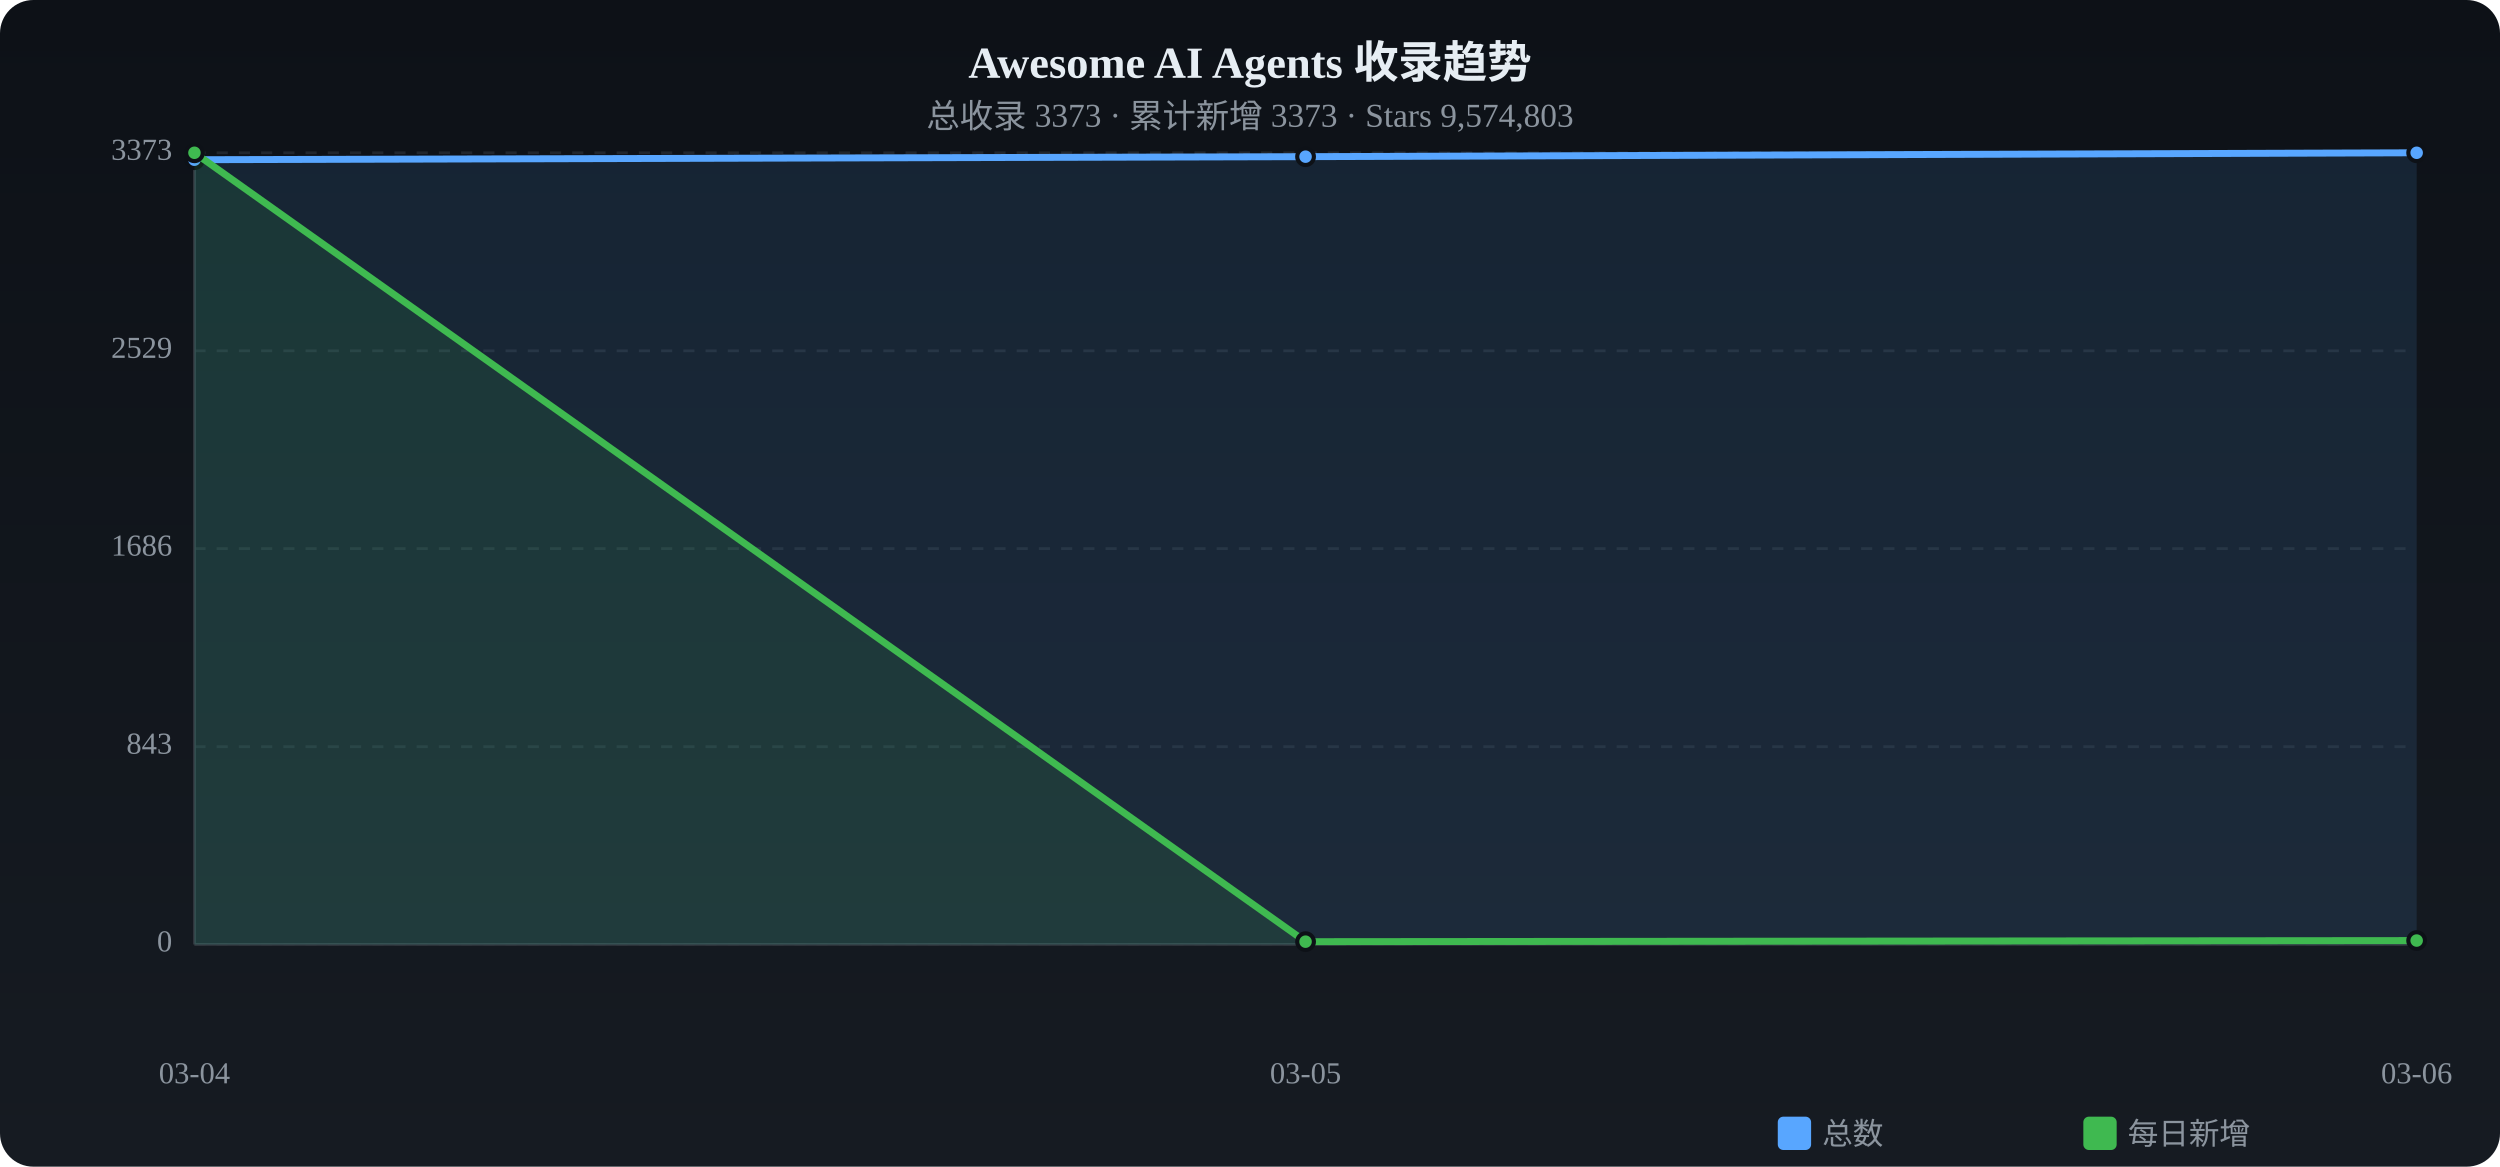
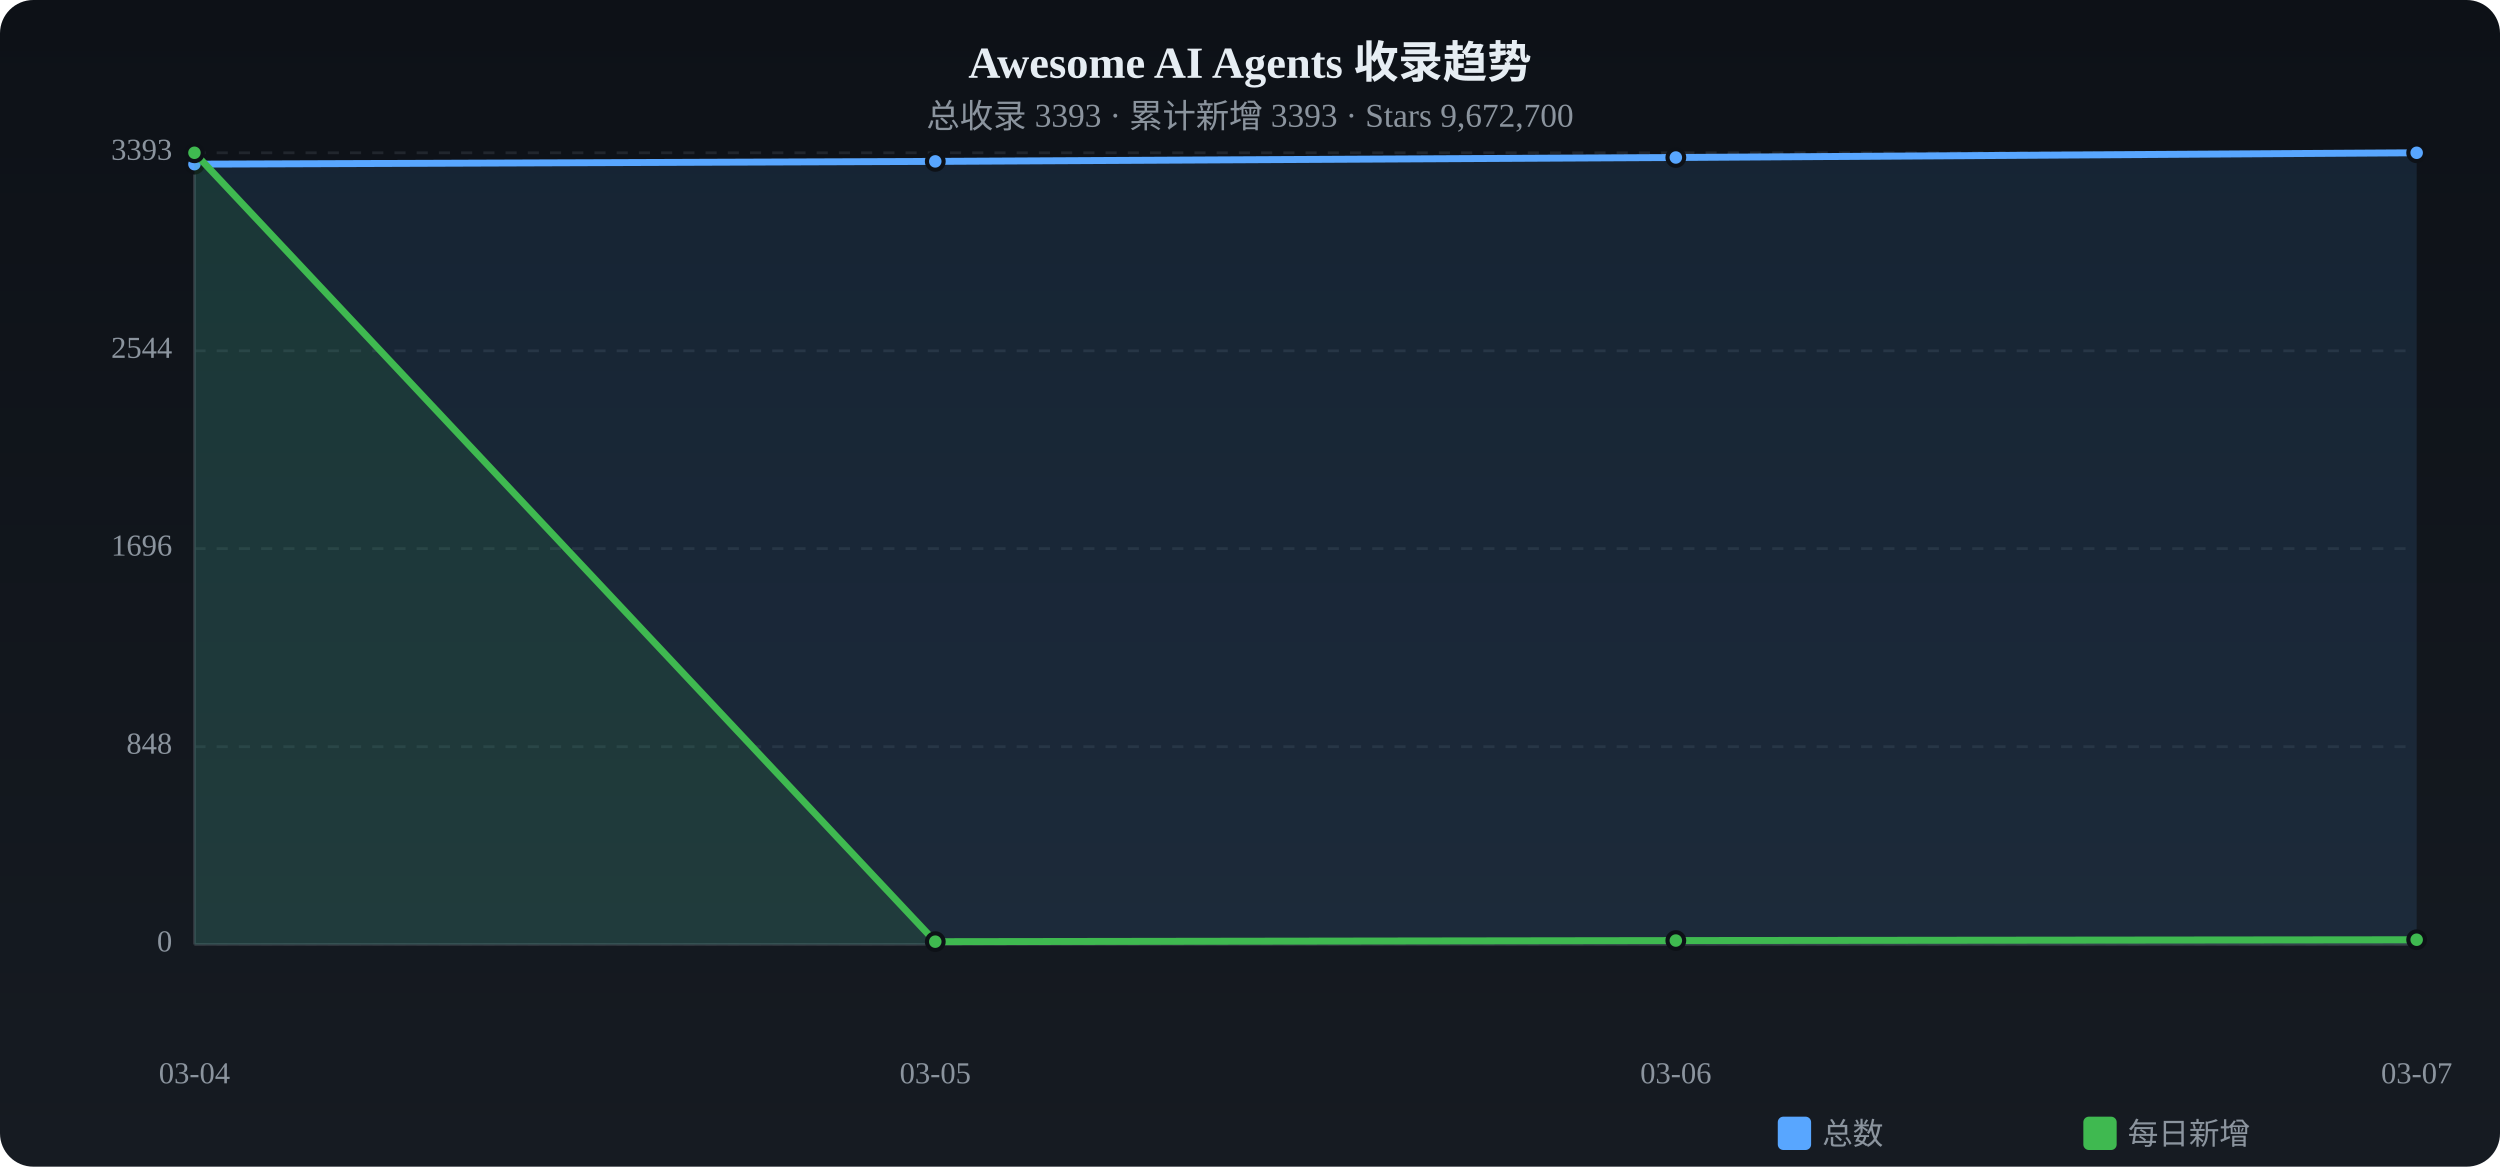
<svg xmlns="http://www.w3.org/2000/svg" viewBox="0 0 900 420" width="900" height="420">
  <defs>
    <linearGradient id="tbg" x1="0%" y1="0%" x2="0%" y2="100%">
      <stop offset="0%" stop-color="#0d1117" />
      <stop offset="100%" stop-color="#161b22" />
    </linearGradient>
  </defs>
  <rect width="900" height="420" rx="12" fill="url(#tbg)" />
  <text x="450.0" y="28" text-anchor="middle" fill="#e6edf3" font-size="16" font-weight="bold">Awesome AI Agents 收录趋势</text>
-   <text x="450.0" y="46" text-anchor="middle" fill="#8b949e" font-size="12">总收录 3373 · 累计新增 3373 · Stars 9,574,803</text>
+   <text x="450.0" y="46" text-anchor="middle" fill="#8b949e" font-size="12">总收录 3393 · 累计新增 3393 · Stars 9,672,700</text>
  <text x="62" y="340.0" text-anchor="end" fill="#8b949e" font-size="11" dominant-baseline="middle">0</text>
  <line x1="70" y1="340.0" x2="870" y2="340.0" stroke="#21262d" stroke-dasharray="4 4" />
-   <text x="62" y="268.8" text-anchor="end" fill="#8b949e" font-size="11" dominant-baseline="middle">843</text>
+   <text x="62" y="268.8" text-anchor="end" fill="#8b949e" font-size="11" dominant-baseline="middle">848</text>
  <line x1="70" y1="268.8" x2="870" y2="268.8" stroke="#21262d" stroke-dasharray="4 4" />
-   <text x="62" y="197.5" text-anchor="end" fill="#8b949e" font-size="11" dominant-baseline="middle">1686</text>
+   <text x="62" y="197.5" text-anchor="end" fill="#8b949e" font-size="11" dominant-baseline="middle">1696</text>
  <line x1="70" y1="197.5" x2="870" y2="197.5" stroke="#21262d" stroke-dasharray="4 4" />
-   <text x="62" y="126.3" text-anchor="end" fill="#8b949e" font-size="11" dominant-baseline="middle">2529</text>
+   <text x="62" y="126.3" text-anchor="end" fill="#8b949e" font-size="11" dominant-baseline="middle">2544</text>
  <line x1="70" y1="126.3" x2="870" y2="126.3" stroke="#21262d" stroke-dasharray="4 4" />
-   <text x="62" y="55.0" text-anchor="end" fill="#8b949e" font-size="11" dominant-baseline="middle">3373</text>
+   <text x="62" y="55.0" text-anchor="end" fill="#8b949e" font-size="11" dominant-baseline="middle">3393</text>
  <line x1="70" y1="55.0" x2="870" y2="55.0" stroke="#21262d" stroke-dasharray="4 4" />
  <line x1="70" y1="55" x2="70" y2="340" stroke="#30363d" />
  <line x1="70" y1="340" x2="870" y2="340" stroke="#30363d" />
-   <path d="M70.0,57.5 L470.0,56.4 L870.0,55.0 L870.0,340 L70.0,340 Z" fill="#58a6ff" opacity="0.12" />
-   <polyline points="70.0,57.5 470.0,56.4 870.0,55.0" fill="none" stroke="#58a6ff" stroke-width="2.5" stroke-linecap="round" stroke-linejoin="round" />
-   <circle cx="70.0" cy="57.5" r="3" fill="#58a6ff" stroke="#0d1117" stroke-width="1.5" />
-   <circle cx="470.0" cy="56.4" r="3" fill="#58a6ff" stroke="#0d1117" stroke-width="1.5" />
+   <path d="M70.0,59.1 L336.7,58.1 L603.3,56.7 L870.0,55.0 L870.0,340 L70.0,340 Z" fill="#58a6ff" opacity="0.12" />
+   <polyline points="70.0,59.1 336.7,58.1 603.3,56.7 870.0,55.0" fill="none" stroke="#58a6ff" stroke-width="2.5" stroke-linecap="round" stroke-linejoin="round" />
+   <circle cx="70.0" cy="59.1" r="3" fill="#58a6ff" stroke="#0d1117" stroke-width="1.5" />
+   <circle cx="336.7" cy="58.1" r="3" fill="#58a6ff" stroke="#0d1117" stroke-width="1.5" />
+   <circle cx="603.3" cy="56.7" r="3" fill="#58a6ff" stroke="#0d1117" stroke-width="1.5" />
  <circle cx="870.0" cy="55.0" r="3" fill="#58a6ff" stroke="#0d1117" stroke-width="1.5" />
-   <path d="M70.0,55.0 L470.0,339.0 L870.0,338.6 L870.0,340 L70.0,340 Z" fill="#3fb950" opacity="0.12" />
-   <polyline points="70.0,55.0 470.0,339.0 870.0,338.6" fill="none" stroke="#3fb950" stroke-width="2.5" stroke-linecap="round" stroke-linejoin="round" />
+   <path d="M70.0,55.0 L336.7,339.0 L603.3,338.6 L870.0,338.3 L870.0,340 L70.0,340 Z" fill="#3fb950" opacity="0.12" />
+   <polyline points="70.0,55.0 336.7,339.0 603.3,338.6 870.0,338.3" fill="none" stroke="#3fb950" stroke-width="2.5" stroke-linecap="round" stroke-linejoin="round" />
  <circle cx="70.0" cy="55.0" r="3" fill="#3fb950" stroke="#0d1117" stroke-width="1.5" />
-   <circle cx="470.0" cy="339.0" r="3" fill="#3fb950" stroke="#0d1117" stroke-width="1.5" />
-   <circle cx="870.0" cy="338.6" r="3" fill="#3fb950" stroke="#0d1117" stroke-width="1.5" />
+   <circle cx="336.7" cy="339.0" r="3" fill="#3fb950" stroke="#0d1117" stroke-width="1.5" />
+   <circle cx="603.3" cy="338.6" r="3" fill="#3fb950" stroke="#0d1117" stroke-width="1.5" />
+   <circle cx="870.0" cy="338.3" r="3" fill="#3fb950" stroke="#0d1117" stroke-width="1.5" />
  <text x="70.0" y="390" text-anchor="middle" fill="#8b949e" font-size="11">03-04</text>
-   <text x="470.0" y="390" text-anchor="middle" fill="#8b949e" font-size="11">03-05</text>
-   <text x="870.0" y="390" text-anchor="middle" fill="#8b949e" font-size="11">03-06</text>
+   <text x="336.7" y="390" text-anchor="middle" fill="#8b949e" font-size="11">03-05</text>
+   <text x="603.3" y="390" text-anchor="middle" fill="#8b949e" font-size="11">03-06</text>
+   <text x="870.0" y="390" text-anchor="middle" fill="#8b949e" font-size="11">03-07</text>
  <rect x="640" y="402" width="12" height="12" rx="2" fill="#58a6ff" />
  <text x="656" y="412" fill="#8b949e" font-size="11">总数</text>
  <rect x="750" y="402" width="12" height="12" rx="2" fill="#3fb950" />
  <text x="766" y="412" fill="#8b949e" font-size="11">每日新增</text>
</svg>
